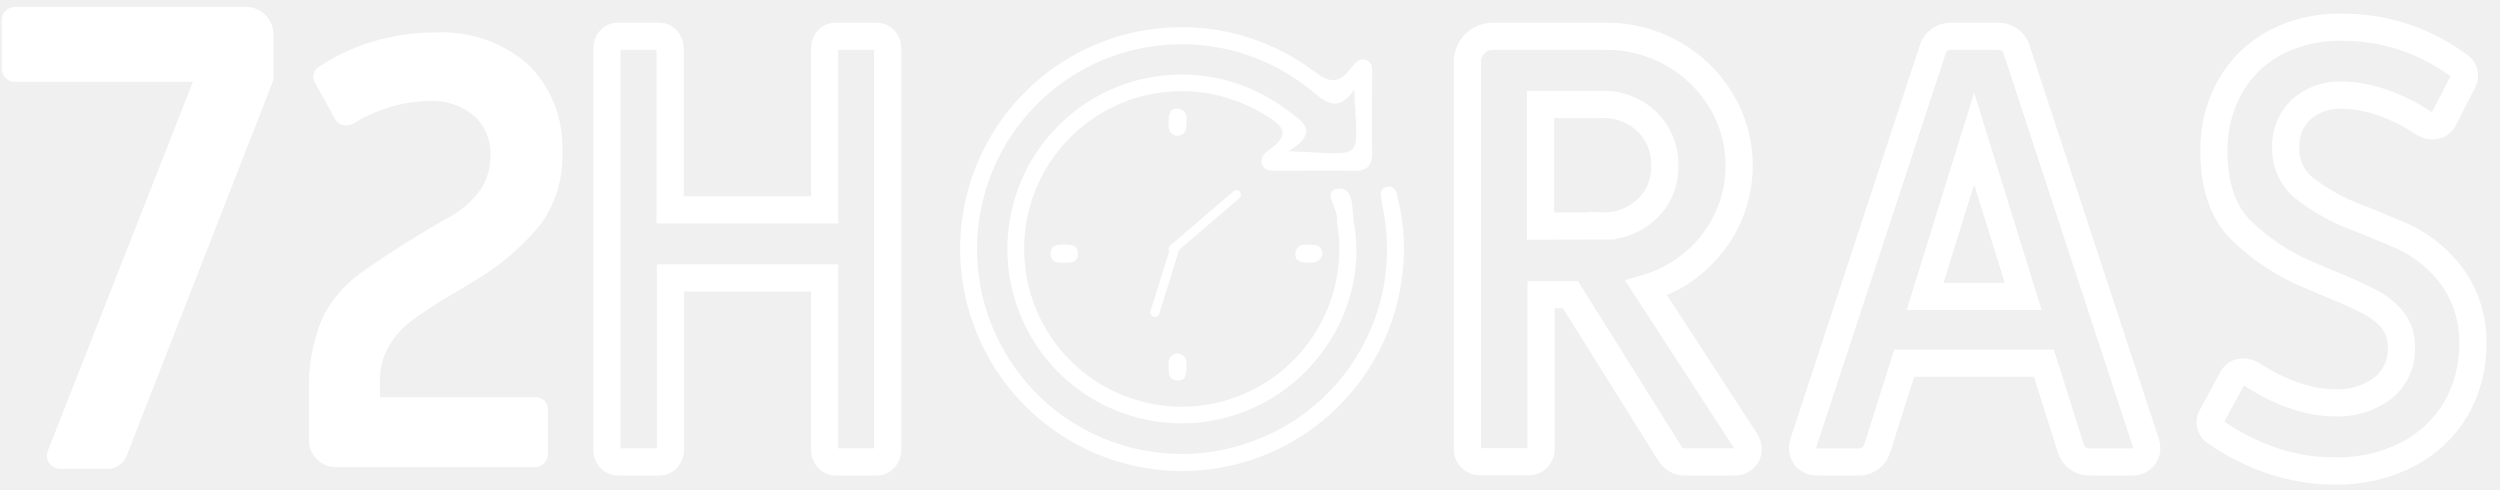
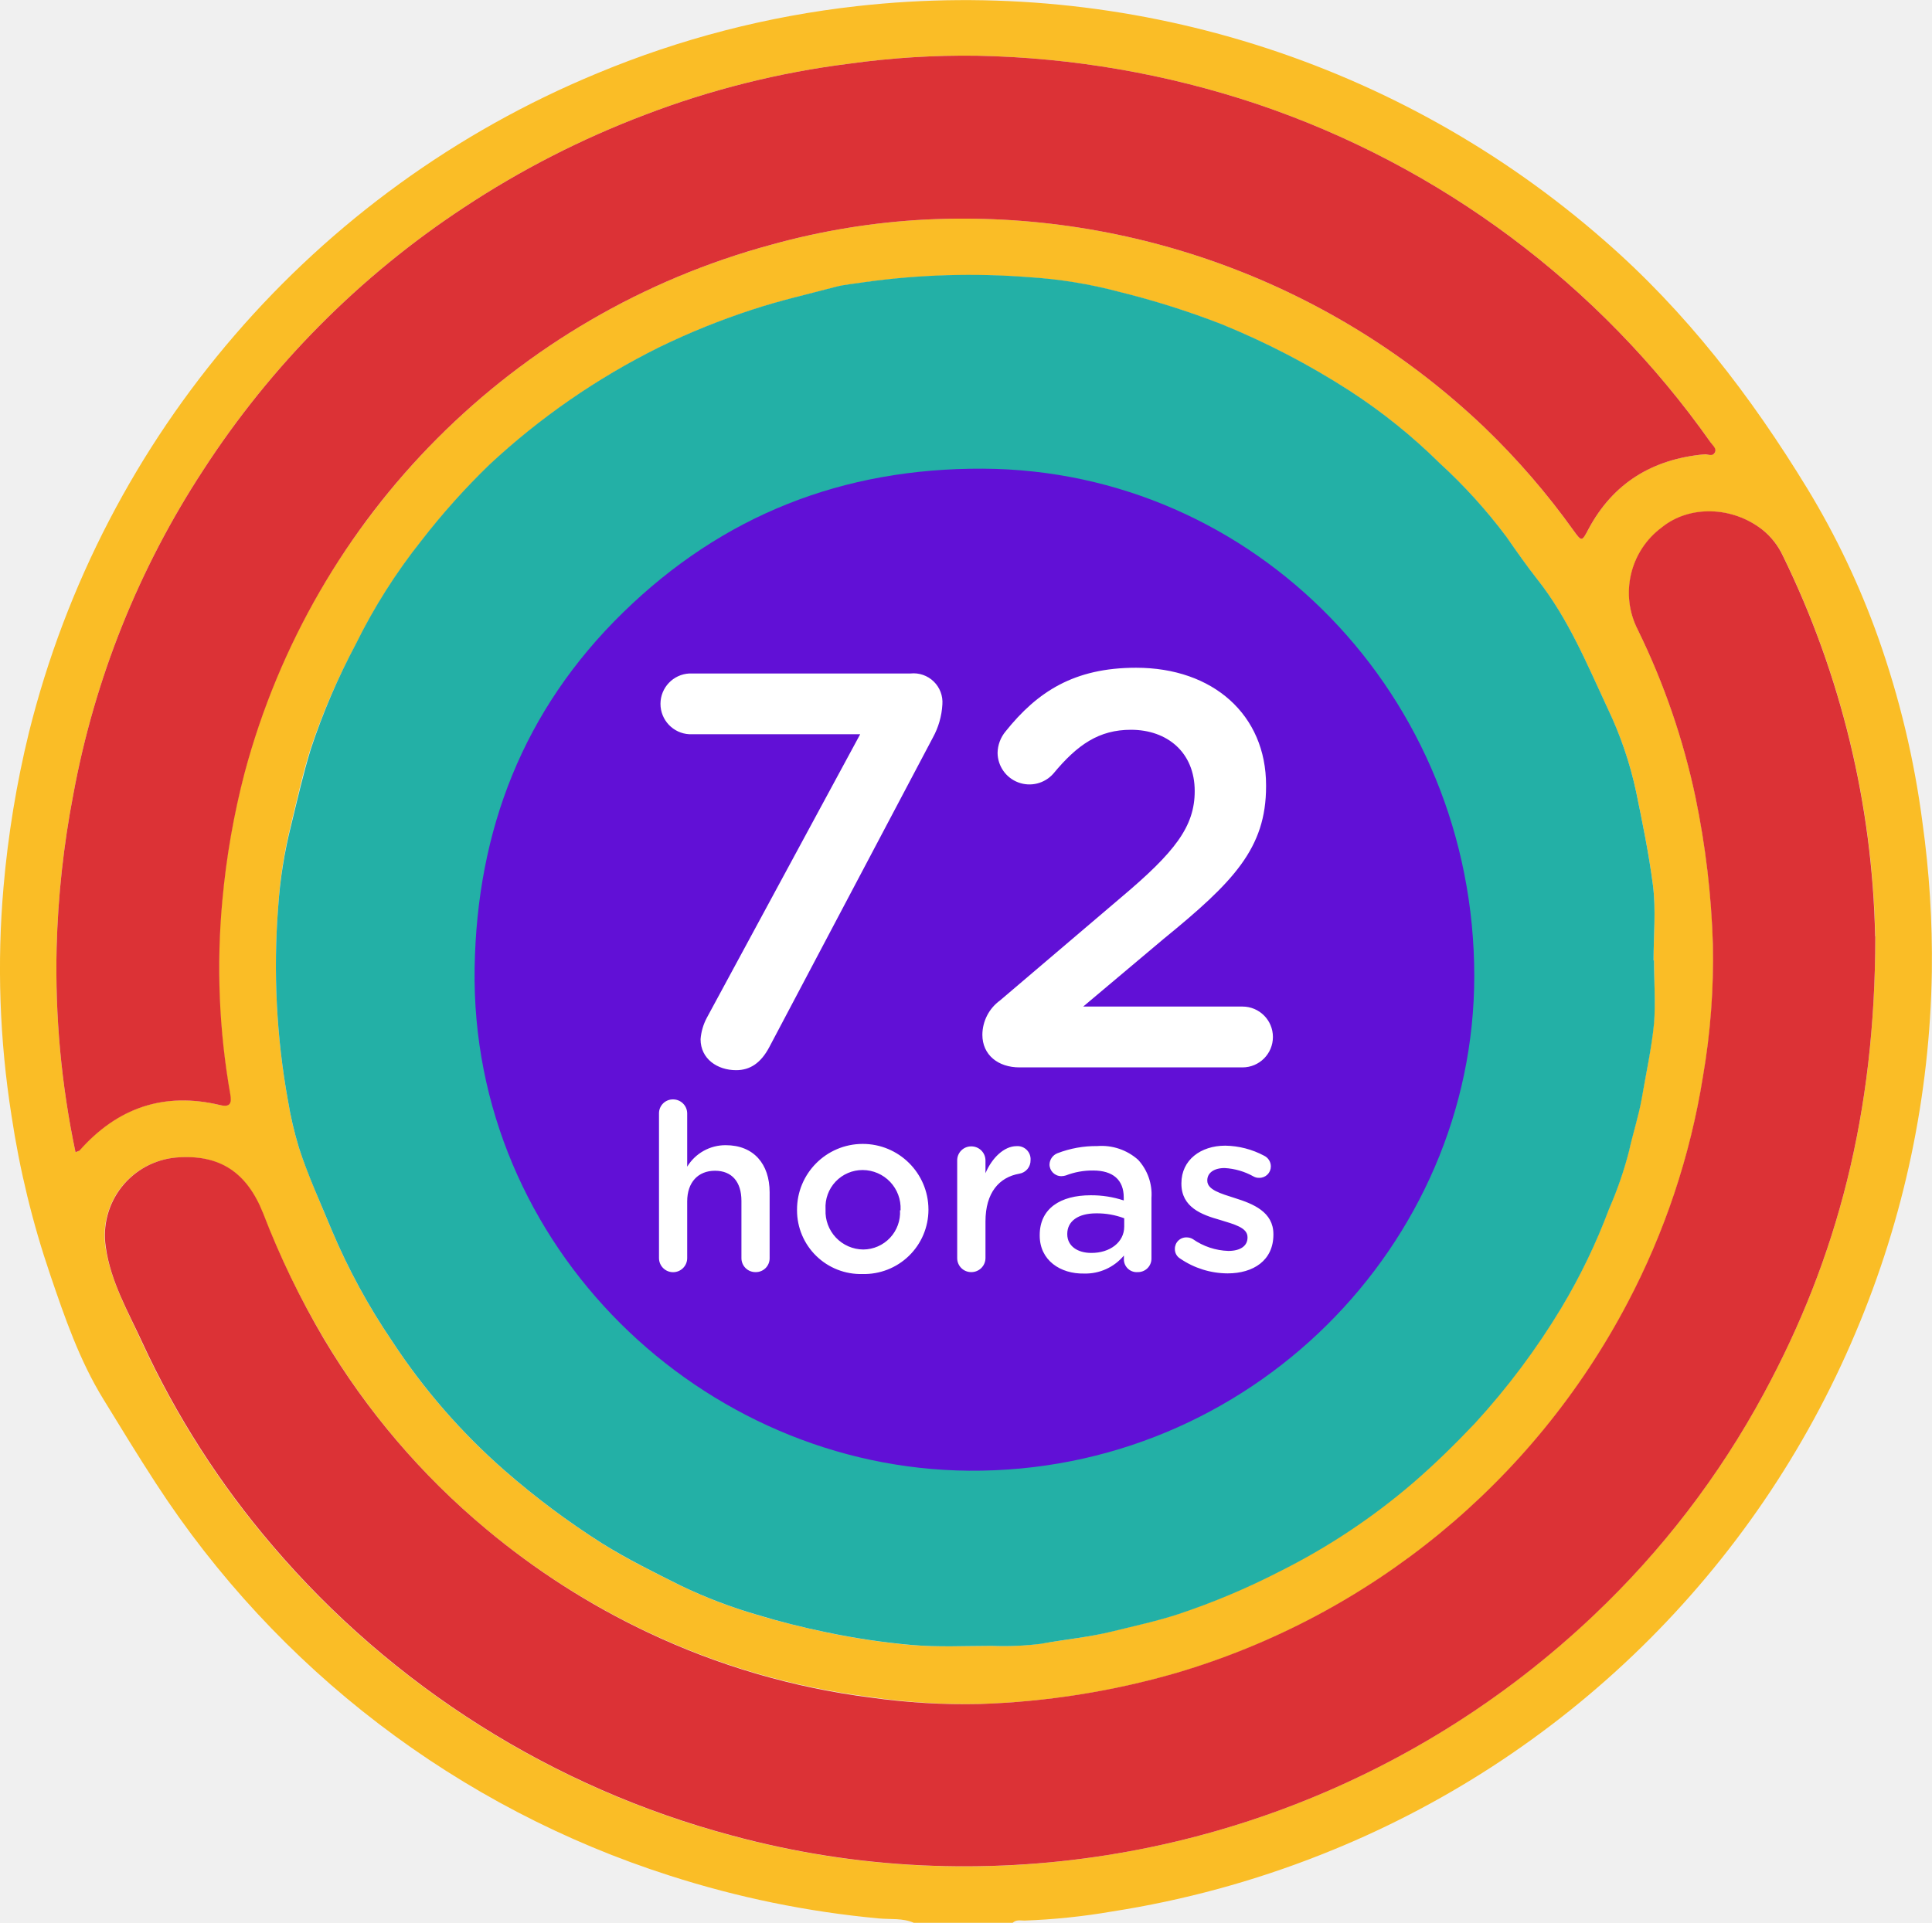
- <svg xmlns="http://www.w3.org/2000/svg" width="276" height="54" viewBox="0 0 276 54">
-   <g fill="none" fill-rule="evenodd">
-     <g fill="#FFF">
-       <path d="M142.266 16.703c8.65.267 7.577 1.46 7.242-6.818-1.8 2.642-3.167 1.392-4.824.04-8.487-6.885-20.68-6.704-28.96.428-8.28 7.133-10.278 19.174-4.744 28.603 5.534 9.429 17.014 13.543 27.268 9.774 10.385-3.746 16.526-14.477 14.5-25.34-.068-.369-.141-.744-.198-1.136-.091-.642-.352-1.437.567-1.62.92-.181 1.033.569 1.204 1.256.752 3.043.88 6.207.38 9.301-1.667 10.92-10.424 19.374-21.384 20.645-10.961 1.272-21.417-4.954-25.534-15.202-4.111-10.181-.942-21.858 7.75-28.556a24.417 24.417 0 0 1 29.56-.192c1.765 1.352 2.775 1.323 4.029-.33.38-.494.868-1.176 1.612-.949.942.29.743 1.193.749 1.926 0 2.75-.046 5.494 0 8.238.034 1.415-.437 2.103-1.93 2.08-2.837-.046-5.675 0-8.513 0-.658 0-1.436.045-1.702-.693-.267-.739.306-1.29.834-1.66 2.633-1.84 1.163-2.812-.692-3.914a17.387 17.387 0 0 0-21.603 2.872 17.434 17.434 0 0 0-1.86 21.736 17.39 17.39 0 0 0 20.8 6.508c7.6-2.984 12.106-10.856 10.835-18.93a.842.842 0 0 1-.045-.277c.29-1.29-1.703-3.37 0-3.648 1.975-.318 1.617 2.375 1.867 3.761 1.555 8.59-3.587 17.448-11.867 20.749-8.396 3.37-18.004.427-23.08-7.069a19.27 19.27 0 0 1 1.992-24.079 19.218 19.218 0 0 1 23.925-3.174c.647.393 1.272.82 1.873 1.278 1.544 1.142 3.343 2.267-.05 4.392z" fill-rule="nonzero" />
-       <path d="M117.493 27c.576.1 1.486-.136 1.507.991.02 1.127-.9.973-1.543 1.003-.643.03-1.543 0-1.45-1.127.051-.85.792-.867 1.486-.867zm12.369-12c-1.036-.352-.862-1.153-.833-1.857 0-.594.231-1.284 1.081-1.118 1.088.212.886 1.108.857 1.822-.018.604-.185 1.138-1.105 1.153zM146 28.117c-.41 1.065-1.216.882-1.94.853-.636 0-1.256-.341-1.001-1.23.255-.887 1.09-.74 1.73-.717.64.024 1.191.16 1.211 1.094zM130.015 39c1.024.188 1.012.922.972 1.578-.04.657 0 1.554-1.15 1.406-.983-.138-.77-1.019-.828-1.675-.058-.657.155-1.166 1.006-1.309z" fill-rule="nonzero" />
-       <path stroke-linecap="round" stroke-linejoin="round" d="M129.75 27.25l-2.25 7.25m2-7l7-6" stroke="#FFF" />
-     </g>
-     <path d="M162.406 50.58a1.304 1.304 0 0 1-.405-.981V6.827a2.8 2.8 0 0 1 .831-2.007 2.84 2.84 0 0 1 2.023-.82h12.375a14.856 14.856 0 0 1 7.416 1.904 14.455 14.455 0 0 1 5.364 5.2 13.932 13.932 0 0 1-.845 15.608 14.36 14.36 0 0 1-7.416 5.099l10.98 16.89c.172.278.265.597.27.923a1.27 1.27 0 0 1-.43.981 1.586 1.586 0 0 1-1.098.394h-5.423a1.912 1.912 0 0 1-1.69-.922l-10.98-17.545h-3.243v17.067c.01.367-.134.722-.397.98-.265.26-.625.403-.997.395h-5.296a1.348 1.348 0 0 1-1.039-.394zm14.427-25.638a6.912 6.912 0 0 0 5-1.87 6.317 6.317 0 0 0 1.951-4.764 6.5 6.5 0 0 0-1.95-4.864 6.835 6.835 0 0 0-5.001-1.904h-6.757v13.42l6.757-.017zm22.631 25.633a1.417 1.417 0 0 1-.463-1.083 1.649 1.649 0 0 1 .067-.516l14.314-43.543a1.9 1.9 0 0 1 .757-1.041 2.164 2.164 0 0 1 1.289-.391h5.144c.461-.011.913.126 1.288.391a1.9 1.9 0 0 1 .758 1.041l14.314 43.543c.05.167.072.341.067.516.014.41-.155.806-.463 1.083-.303.28-.705.433-1.12.425h-4.748a2.106 2.106 0 0 1-1.297-.425 2.107 2.107 0 0 1-.758-1.083l-2.964-9.395h-15.425l-2.972 9.395c-.13.432-.395.811-.758 1.083a2.063 2.063 0 0 1-1.288.425h-4.622a1.603 1.603 0 0 1-1.12-.425zm23.895-17.857l-5.414-17.424-5.414 17.424h10.828zm27.493 18.144a24.816 24.816 0 0 1-6.34-3.216 1.059 1.059 0 0 1-.456-.694 1.215 1.215 0 0 1 .067-.897l2.273-4.18c.212-.5.703-.816 1.236-.796a1.91 1.91 0 0 1 .98.263c3.24 2.081 6.283 3.122 9.126 3.122a8.095 8.095 0 0 0 5.427-1.692 5.514 5.514 0 0 0 1.958-4.41 4.716 4.716 0 0 0-.97-3.02 8.13 8.13 0 0 0-2.606-2.057c-1.079-.576-2.664-1.278-4.746-2.124l-1.884-.796a24.014 24.014 0 0 1-7.467-4.908c-2.02-1.986-3.029-4.903-3.029-8.75a14.132 14.132 0 0 1 1.792-7.169 12.447 12.447 0 0 1 4.979-4.84 15.175 15.175 0 0 1 7.351-1.693 21.317 21.317 0 0 1 6.887 1.092c2.198.74 4.27 1.824 6.14 3.215.234.167.397.418.456.703.093.296.069.618-.066.897l-2.14 4.172c-.212.502-.702.82-1.237.804a1.92 1.92 0 0 1-.98-.27 19.643 19.643 0 0 0-4.845-2.387 13.693 13.693 0 0 0-4.148-.728 6.402 6.402 0 0 0-4.605 1.625 5.497 5.497 0 0 0-1.66 4.147 5.544 5.544 0 0 0 1.826 4.316 21.458 21.458 0 0 0 5.949 3.385c.392.13 1.878.736 4.455 1.82a14.213 14.213 0 0 1 6.14 4.747 12.122 12.122 0 0 1 2.282 7.363 14.05 14.05 0 0 1-1.917 7.329 13.299 13.299 0 0 1-5.368 4.976 16.977 16.977 0 0 1-7.932 1.785 21.49 21.49 0 0 1-6.928-1.134zm-183.508-.259a1.487 1.487 0 0 1-.343-.985V5.38c-.012-.36.11-.71.343-.984A1.09 1.09 0 0 1 68.18 4h4.626c.323.001.629.146.836.396.232.273.354.624.343.984v17.79H91.04V5.38a1.41 1.41 0 0 1 .343-.984c.205-.252.512-.397.836-.396h4.6c.324-.001.631.144.837.396.235.271.358.624.343.984v44.238c.012.36-.11.711-.343.985a1.101 1.101 0 0 1-.837.395h-4.6a1.101 1.101 0 0 1-.836-.395 1.444 1.444 0 0 1-.343-.985V30.684H74.018v18.934c.009.36-.113.71-.343.985-.209.247-.514.39-.836.395h-4.584a1.118 1.118 0 0 1-.911-.395z" stroke="#FFF" stroke-width="3" />
-     <path d="M5.597 51.31a1.38 1.38 0 0 1-.43-.996c.018-.217.068-.43.149-.631L21.3 9.033H1.688c-.4.015-.787-.138-1.07-.422a1.447 1.447 0 0 1-.42-1.073V2.256c-.014-.397.136-.78.413-1.063A1.506 1.506 0 0 1 1.688.76h25.444a3.044 3.044 0 0 1 2.166.89c.575.573.898 1.353.898 2.166V8.8L13.98 50.33a2.374 2.374 0 0 1-.845 1.046c-.378.25-.822.384-1.275.382H6.724a1.472 1.472 0 0 1-1.127-.448zm29.345-.654a2.67 2.67 0 0 1-.825-1.946v-5.247a19.707 19.707 0 0 1 1.4-8.193 13.545 13.545 0 0 1 4.286-5.122 115.25 115.25 0 0 1 9.793-6.176 10.154 10.154 0 0 0 3.462-3.052 6.634 6.634 0 0 0 1.094-3.73 5.644 5.644 0 0 0-1.794-4.39 7.198 7.198 0 0 0-5.058-1.66c-2.93.085-5.785.948-8.268 2.498a1.8 1.8 0 0 1-.861.197 1.274 1.274 0 0 1-1.184-.714l-2.188-3.945a1.342 1.342 0 0 1-.198-.66c-.015-.453.21-.88.592-1.125a21.571 21.571 0 0 1 5.973-2.802 23.892 23.892 0 0 1 6.834-1 14.393 14.393 0 0 1 10.35 3.57 12.816 12.816 0 0 1 3.73 9.746 12.858 12.858 0 0 1-2.242 7.656 26.526 26.526 0 0 1-7.408 6.408 70.624 70.624 0 0 1-2.636 1.588 49.922 49.922 0 0 0-4.359 2.856 9.726 9.726 0 0 0-2.475 2.749 7.112 7.112 0 0 0-1.005 3.784v1.91h17.148c.375-.015.739.127 1.004.392.256.263.398.616.395.982v4.872c.003.366-.139.719-.395.982a1.348 1.348 0 0 1-1.004.482H36.969a2.768 2.768 0 0 1-2.027-.91z" fill="#FFF" fill-rule="nonzero" />
-   </g>
+ <svg xmlns="http://www.w3.org/2000/svg" id="Layer_1" data-name="Layer 1" viewBox="0 0 242.57 241.48">
+   <defs>
+     <style>.cls-1{fill:#6110d6}.cls-2{fill:#fabd26}.cls-3{fill:#23b0a6}.cls-4{fill:#dc3236}.cls-5{fill:#fff}</style>
+   </defs>
+   <circle class="cls-1" cx="121.28" cy="121.78" r="65.31" />
+   <path class="cls-2" d="M114.74 241.48c-1.41-.62-2.93-.41-4.39-.55a122.42 122.42 0 0 1-26.24-5.37 120.78 120.78 0 0 1-64.56-49.31c-2.25-3.46-4.41-7-6.56-10.51-3-4.87-4.86-10.27-6.69-15.66a114.72 114.72 0 0 1-4.86-20 118.4 118.4 0 0 1-1-28.65A128.58 128.58 0 0 1 3.63 92 121.29 121.29 0 0 1 75 9.2 119.09 119.09 0 0 1 107.6.77a121.84 121.84 0 0 1 93.79 29.4c10.28 8.94 18.45 19.58 25.54 31.21a101.35 101.35 0 0 1 8.89 18.71 113.08 113.08 0 0 1 5.55 23.19 123.51 123.51 0 0 1 1.18 18.72 121 121 0 0 1-9.55 45.3 120.92 120.92 0 0 1-67.11 65.61 122.47 122.47 0 0 1-26.28 7.15 82.09 82.09 0 0 1-11 1.14c-.49 0-1-.15-1.47.28zm92.93-120.86h-.06c0-3.16.32-6.37-.08-9.47-.51-3.93-1.31-7.83-2.11-11.72A47.1 47.1 0 0 0 201.85 89c-2.59-5.56-4.94-11.29-8.84-16.22-1.33-1.69-2.61-3.52-3.86-5.32a66.78 66.78 0 0 0-8.42-9.29 71 71 0 0 0-11.27-9.06 97.43 97.43 0 0 0-16.09-8.37 104.63 104.63 0 0 0-12.85-4.06 57.89 57.89 0 0 0-11.31-1.84 95.72 95.72 0 0 0-20.58.61c-1.25.21-2.55.29-3.78.62-3.46.92-6.94 1.7-10.35 2.83a90.9 90.9 0 0 0-11.76 4.75A89.76 89.76 0 0 0 61.45 58.4a89.89 89.89 0 0 0-8.54 9.54 71.91 71.91 0 0 0-8.24 13A84.12 84.12 0 0 0 39 94c-1 3.15-1.69 6.35-2.47 9.55A58.06 58.06 0 0 0 34.92 114a95.36 95.36 0 0 0 1.23 24.21 46.87 46.87 0 0 0 1.38 5.93c1.19 3.53 2.72 7 4.14 10.4a80.28 80.28 0 0 0 7.57 13.91 79.44 79.44 0 0 0 14.15 16.26 100 100 0 0 0 12.23 9.14c3.17 2 6.51 3.62 9.83 5.28a61.64 61.64 0 0 0 9.6 3.67c2.86.87 5.79 1.59 8.74 2.21a91.06 91.06 0 0 0 10.48 1.57c3.34.3 6.73.14 10.1.12a37.62 37.62 0 0 0 6.2-.26c3-.52 6.05-.81 9-1.56 2.76-.68 5.55-1.28 8.24-2.16a90.3 90.3 0 0 0 12.73-5.36 81.84 81.84 0 0 0 16.8-11.17c2.69-2.34 5.24-4.83 7.71-7.43a91.09 91.09 0 0 0 10.95-14.5 75.62 75.62 0 0 0 6-12.45 47.31 47.31 0 0 0 2.5-7.24c.49-2.23 1.21-4.4 1.61-6.67.56-3.11 1.22-6.22 1.53-9.36.24-2.62.03-5.28.03-7.92zm27.78-3a114.12 114.12 0 0 0-11.56-47.75 9.17 9.17 0 0 0-2.55-3.29c-3.81-3-9.22-3.13-12.66-.34a10.22 10.22 0 0 0-3 12.93 90 90 0 0 1 7.22 21 107.06 107.06 0 0 1 2.18 18.44 87.07 87.07 0 0 1-1.26 16.68 92.2 92.2 0 0 1-9.48 28.39 94 94 0 0 1-56.6 46.43A100.69 100.69 0 0 1 123 214a84.45 84.45 0 0 1-13.76-.88 92.67 92.67 0 0 1-28-8.19A94.75 94.75 0 0 1 61 192a93 93 0 0 1-20.31-23.84A105.79 105.79 0 0 1 33 152.38c-2-5.14-5.46-7.44-10.94-7a9.81 9.81 0 0 0-8.82 11.23c.64 4.28 2.8 8.09 4.59 12a110.4 110.4 0 0 0 16.34 25.5 114.63 114.63 0 0 0 57.7 36.42 110.68 110.68 0 0 0 23.82 3.74 113.33 113.33 0 0 0 19.82-.79 114.69 114.69 0 0 0 64.57-30.63A110.87 110.87 0 0 0 221.45 175c9.21-17 14.01-35.14 14-57.41zM9.48 144.7c.27-.12.39-.13.45-.2 4.77-5.4 10.63-7.42 17.69-5.72 1.23.3 1.44-.28 1.26-1.33a91.42 91.42 0 0 1-1-24.39 98.87 98.87 0 0 1 2.79-16 92.69 92.69 0 0 1 15.78-32.27 93.68 93.68 0 0 1 50.43-34.07 89.7 89.7 0 0 1 19.38-3.15 94.88 94.88 0 0 1 70.1 26.09 92.82 92.82 0 0 1 11.23 13c1 1.38 1 1.36 1.84-.19 3.1-5.82 8-8.81 14.53-9.41.45 0 1.07.21 1.32-.19s-.24-.92-.52-1.33a114.4 114.4 0 0 0-56.92-42.47A118 118 0 0 0 122.7 7a105.57 105.57 0 0 0-16.09 1A110 110 0 0 0 81 14.41a115.19 115.19 0 0 0-22.74 11.64 113.06 113.06 0 0 0-32.75 33A111.08 111.08 0 0 0 9.2 99.79 118.33 118.33 0 0 0 7.11 119a111.8 111.8 0 0 0 2.37 25.7z" />
+   <path class="cls-3" d="M207.67 120.62c0 2.64.21 5.3 0 7.92-.31 3.14-1 6.25-1.53 9.36-.4 2.27-1.12 4.44-1.61 6.67a47.31 47.31 0 0 1-2.5 7.24 75.62 75.62 0 0 1-6 12.45 91.09 91.09 0 0 1-10.86 14.5c-2.47 2.6-5 5.09-7.71 7.43a81.84 81.84 0 0 1-16.8 11.17 90.3 90.3 0 0 1-12.73 5.36c-2.69.88-5.48 1.48-8.24 2.16-3 .75-6 1-9 1.56a37.62 37.62 0 0 1-6.2.26c-3.37 0-6.76.18-10.1-.12a91.06 91.06 0 0 1-10.6-1.58c-3-.62-5.88-1.34-8.74-2.21a61.64 61.64 0 0 1-9.6-3.67c-3.32-1.66-6.66-3.3-9.83-5.28a100 100 0 0 1-12.23-9.14 79.44 79.44 0 0 1-14.15-16.26 80.28 80.28 0 0 1-7.57-13.91c-1.42-3.45-3-6.87-4.14-10.4a46.87 46.87 0 0 1-1.38-5.93 95.36 95.36 0 0 1-1.23-24.2 58.06 58.06 0 0 1 1.65-10.43c.78-3.2 1.5-6.4 2.47-9.55a84.12 84.12 0 0 1 5.63-13.13 71.91 71.91 0 0 1 8.24-13 89.89 89.89 0 0 1 8.54-9.54 89.76 89.76 0 0 1 21.29-14.73 90.9 90.9 0 0 1 11.76-4.75c3.41-1.13 6.89-1.91 10.35-2.83 1.23-.33 2.53-.41 3.78-.62a95.72 95.72 0 0 1 20.58-.61 57.89 57.89 0 0 1 11.31 1.84 104.63 104.63 0 0 1 12.85 4.06 97.43 97.43 0 0 1 16.09 8.37 71 71 0 0 1 11.27 9.06 66.78 66.78 0 0 1 8.42 9.29c1.25 1.8 2.53 3.63 3.86 5.32 3.9 4.93 6.25 10.66 8.84 16.22a47.1 47.1 0 0 1 3.57 10.46c.8 3.89 1.6 7.79 2.11 11.72.4 3.1.08 6.31.08 9.47zm-148.08.95c-.55 35.08 28.65 62.86 62.05 63.13 35.26.29 63.45-28.35 63.46-62.12 0-35.18-27.54-63.55-61.67-63.72-17.6-.09-32.69 5.84-45.21 18.07s-18.34 27.3-18.63 44.64z" />
+   <path class="cls-4" d="M235.45 117.59c0 22.27-4.79 40.42-14 57.43a110.87 110.87 0 0 1-21.33 27.82 114.78 114.78 0 0 1-84.39 31.42 110.68 110.68 0 0 1-23.82-3.74 114.63 114.63 0 0 1-57.7-36.42 110.4 110.4 0 0 1-16.34-25.5c-1.79-3.89-4-7.7-4.59-12a9.81 9.81 0 0 1 8.82-11.23c5.48-.45 8.9 1.85 10.94 7a105.79 105.79 0 0 0 7.61 15.75A93 93 0 0 0 61 192a94.75 94.75 0 0 0 20.31 13 92.67 92.67 0 0 0 28 8.19A84.45 84.45 0 0 0 123 214a100.69 100.69 0 0 0 24.72-3.91 94.06 94.06 0 0 0 56.6-46.43 92.2 92.2 0 0 0 9.48-28.39 87.07 87.07 0 0 0 1.26-16.68 107.06 107.06 0 0 0-2.18-18.44 90 90 0 0 0-7.22-21 10.22 10.22 0 0 1 3-12.93c3.44-2.79 8.85-2.67 12.66.34a9.17 9.17 0 0 1 2.55 3.29 114.12 114.12 0 0 1 11.56 47.75zM9.48 144.7A111.8 111.8 0 0 1 7.11 119 118.33 118.33 0 0 1 9.2 99.79a111.08 111.08 0 0 1 16.31-40.74 113.06 113.06 0 0 1 32.75-33A115.19 115.19 0 0 1 81 14.41 110 110 0 0 1 106.61 8a105.57 105.57 0 0 1 16.09-1 118 118 0 0 1 35.14 6.07 114.4 114.4 0 0 1 56.92 42.47c.28.41.84.82.52 1.33s-.87.14-1.32.19c-6.48.6-11.43 3.59-14.53 9.41-.82 1.55-.84 1.57-1.84.19a92.82 92.82 0 0 0-11.23-13 94.88 94.88 0 0 0-70.1-26.09 89.7 89.7 0 0 0-19.38 3.15 93.81 93.81 0 0 0-66.17 66.35 98.87 98.87 0 0 0-2.79 16 91.42 91.42 0 0 0 1 24.39c.18 1.05 0 1.63-1.26 1.33-7.06-1.7-12.92.32-17.69 5.72-.1.06-.22.07-.49.19z" />
+   <path class="cls-5" d="M88.74 127.83L108 92.21H86.55a3.82 3.82 0 0 1 0-7.63h27.77a3.63 3.63 0 0 1 4 3.89 9.75 9.75 0 0 1-1.2 4.17L96.59 131.5c-1.06 2-2.41 2.9-4.17 2.9-2.34 0-4.46-1.41-4.46-3.89a6.82 6.82 0 0 1 .78-2.68zm36.82-2.19l15.19-12.93c6.78-5.71 9.25-8.91 9.25-13.36 0-4.88-3.47-7.7-8-7.7-4 0-6.71 1.84-9.75 5.51a4 4 0 0 1-7-2.61 4.34 4.34 0 0 1 1-2.69c4-5 8.62-8 16.39-8 9.68 0 16.32 5.93 16.32 14.76v.14c0 7.78-4.1 12-12.86 19.15l-10.1 8.5h20a3.82 3.82 0 1 1 0 7.64h-28c-2.68 0-4.66-1.56-4.66-4.1a5.37 5.37 0 0 1 2.22-4.31zm-42.82 14.19a1.74 1.74 0 0 1 1.76-1.76 1.77 1.77 0 0 1 1.78 1.76v6.69a5.62 5.62 0 0 1 4.84-2.7c3.49 0 5.51 2.34 5.51 5.92V158a1.73 1.73 0 0 1-1.76 1.76 1.75 1.75 0 0 1-1.78-1.76v-7.18c0-2.41-1.21-3.79-3.32-3.79s-3.49 1.44-3.49 3.85V158a1.77 1.77 0 0 1-3.54 0zM100.07 152v-.06a8.25 8.25 0 0 1 16.5-.06v.06a8.08 8.08 0 0 1-8.29 8.06 8 8 0 0 1-8.21-8zm13 0v-.06a4.78 4.78 0 0 0-4.75-5 4.65 4.65 0 0 0-4.67 4.92v.06a4.78 4.78 0 0 0 4.73 5A4.65 4.65 0 0 0 113 152zm7.11-6.25a1.75 1.75 0 0 1 1.76-1.78 1.77 1.77 0 0 1 1.79 1.78v1.59c.82-1.94 2.35-3.4 3.9-3.4a1.64 1.64 0 0 1 1.76 1.76 1.68 1.68 0 0 1-1.41 1.7c-2.52.44-4.25 2.37-4.25 6v4.6a1.77 1.77 0 0 1-1.79 1.76 1.75 1.75 0 0 1-1.76-1.76zm10.36 9.42v-.06c0-3.35 2.61-5 6.39-5a12.92 12.92 0 0 1 4.16.65v-.38c0-2.2-1.35-3.38-3.84-3.38a9.22 9.22 0 0 0-3.43.62 2 2 0 0 1-.56.09 1.48 1.48 0 0 1-1.49-1.47 1.57 1.57 0 0 1 1-1.41 13.48 13.48 0 0 1 5-.9 6.9 6.9 0 0 1 5.13 1.73 6.42 6.42 0 0 1 1.67 4.78v7.62a1.69 1.69 0 0 1-1.73 1.7 1.61 1.61 0 0 1-1.73-1.5v-.58a6.29 6.29 0 0 1-5 2.26c-2.99.06-5.57-1.67-5.57-4.77zm10.61-1.12V153a9.66 9.66 0 0 0-3.52-.62c-2.29 0-3.63 1-3.63 2.58v.04c0 1.5 1.31 2.35 3 2.35 2.36.02 4.15-1.35 4.15-3.3zm7.04 4.02a1.38 1.38 0 0 1-.68-1.23 1.43 1.43 0 0 1 1.49-1.44 1.51 1.51 0 0 1 .76.21 8.23 8.23 0 0 0 4.46 1.49c1.53 0 2.41-.64 2.41-1.67v-.06c0-1.2-1.65-1.61-3.47-2.17-2.28-.64-4.83-1.58-4.83-4.54v-.06c0-2.93 2.43-4.72 5.51-4.72a10.69 10.69 0 0 1 4.87 1.26 1.49 1.49 0 0 1 .85 1.35 1.43 1.43 0 0 1-1.47 1.43 1.35 1.35 0 0 1-.7-.17 8.38 8.38 0 0 0-3.64-1.06c-1.38 0-2.17.65-2.17 1.53v.06c0 1.14 1.67 1.61 3.49 2.19 2.26.71 4.81 1.73 4.81 4.52v.06c0 3.25-2.52 4.87-5.75 4.87a10.6 10.6 0 0 1-5.94-1.85z" />
</svg>
